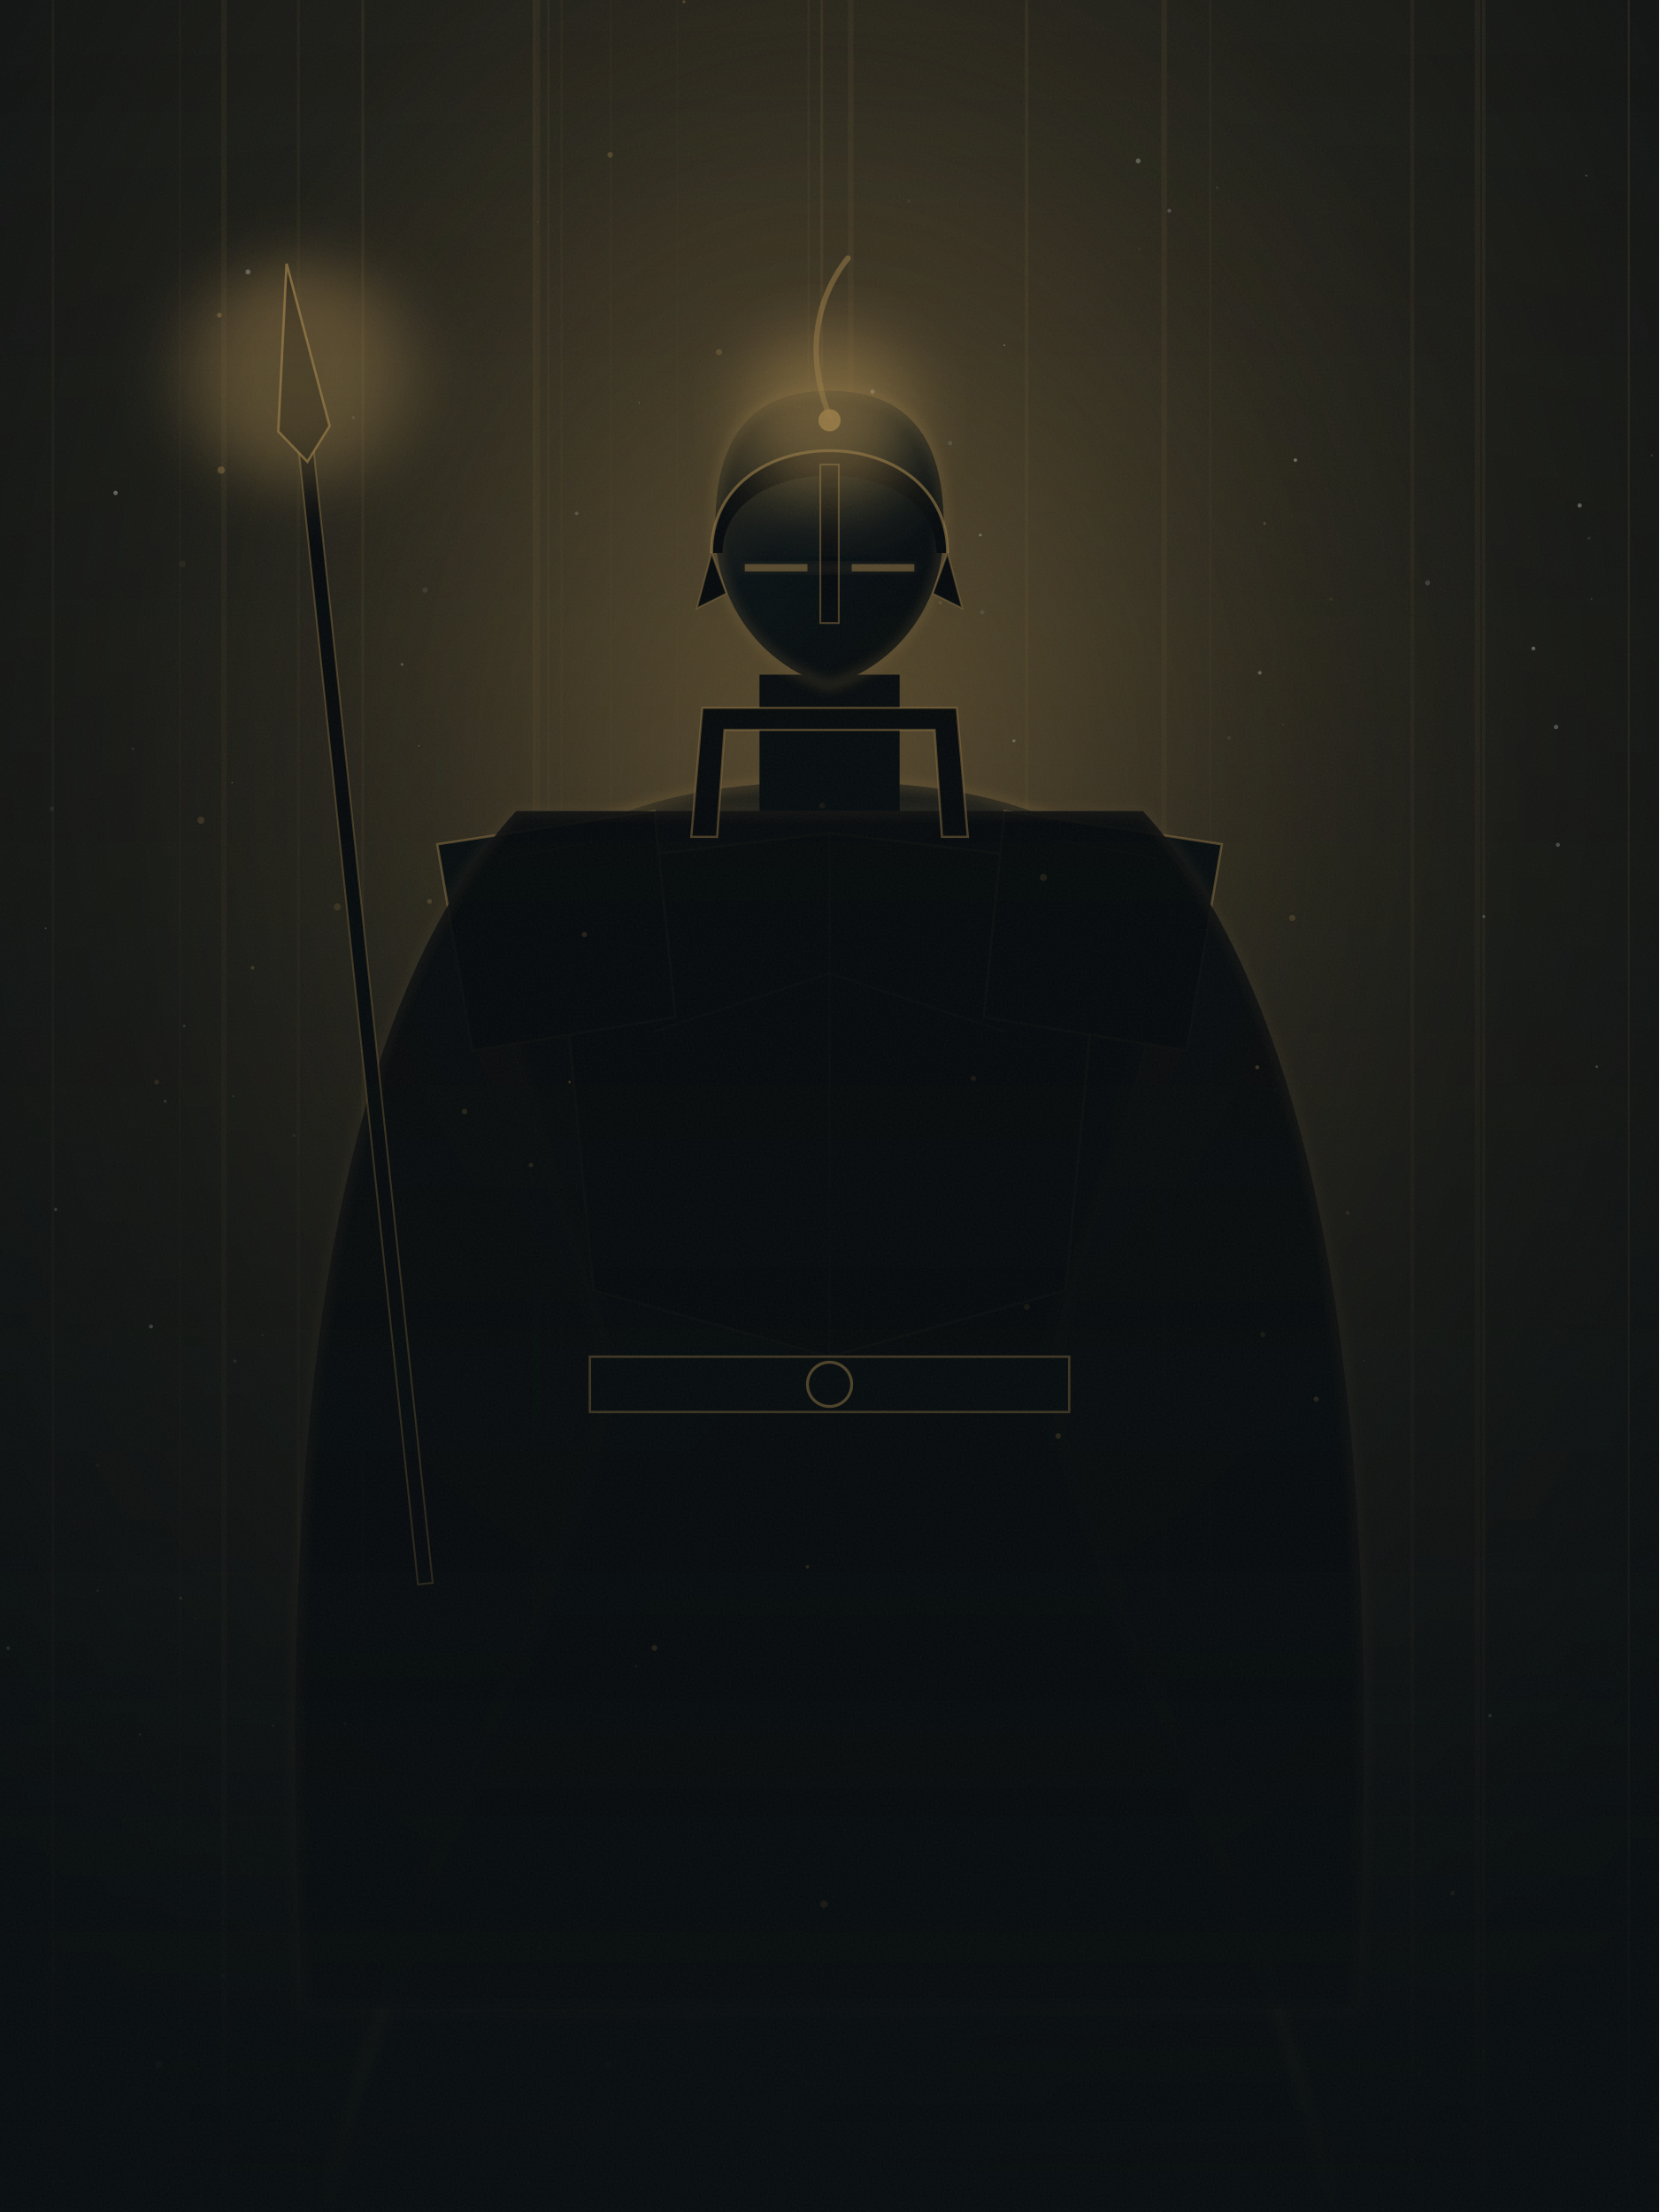
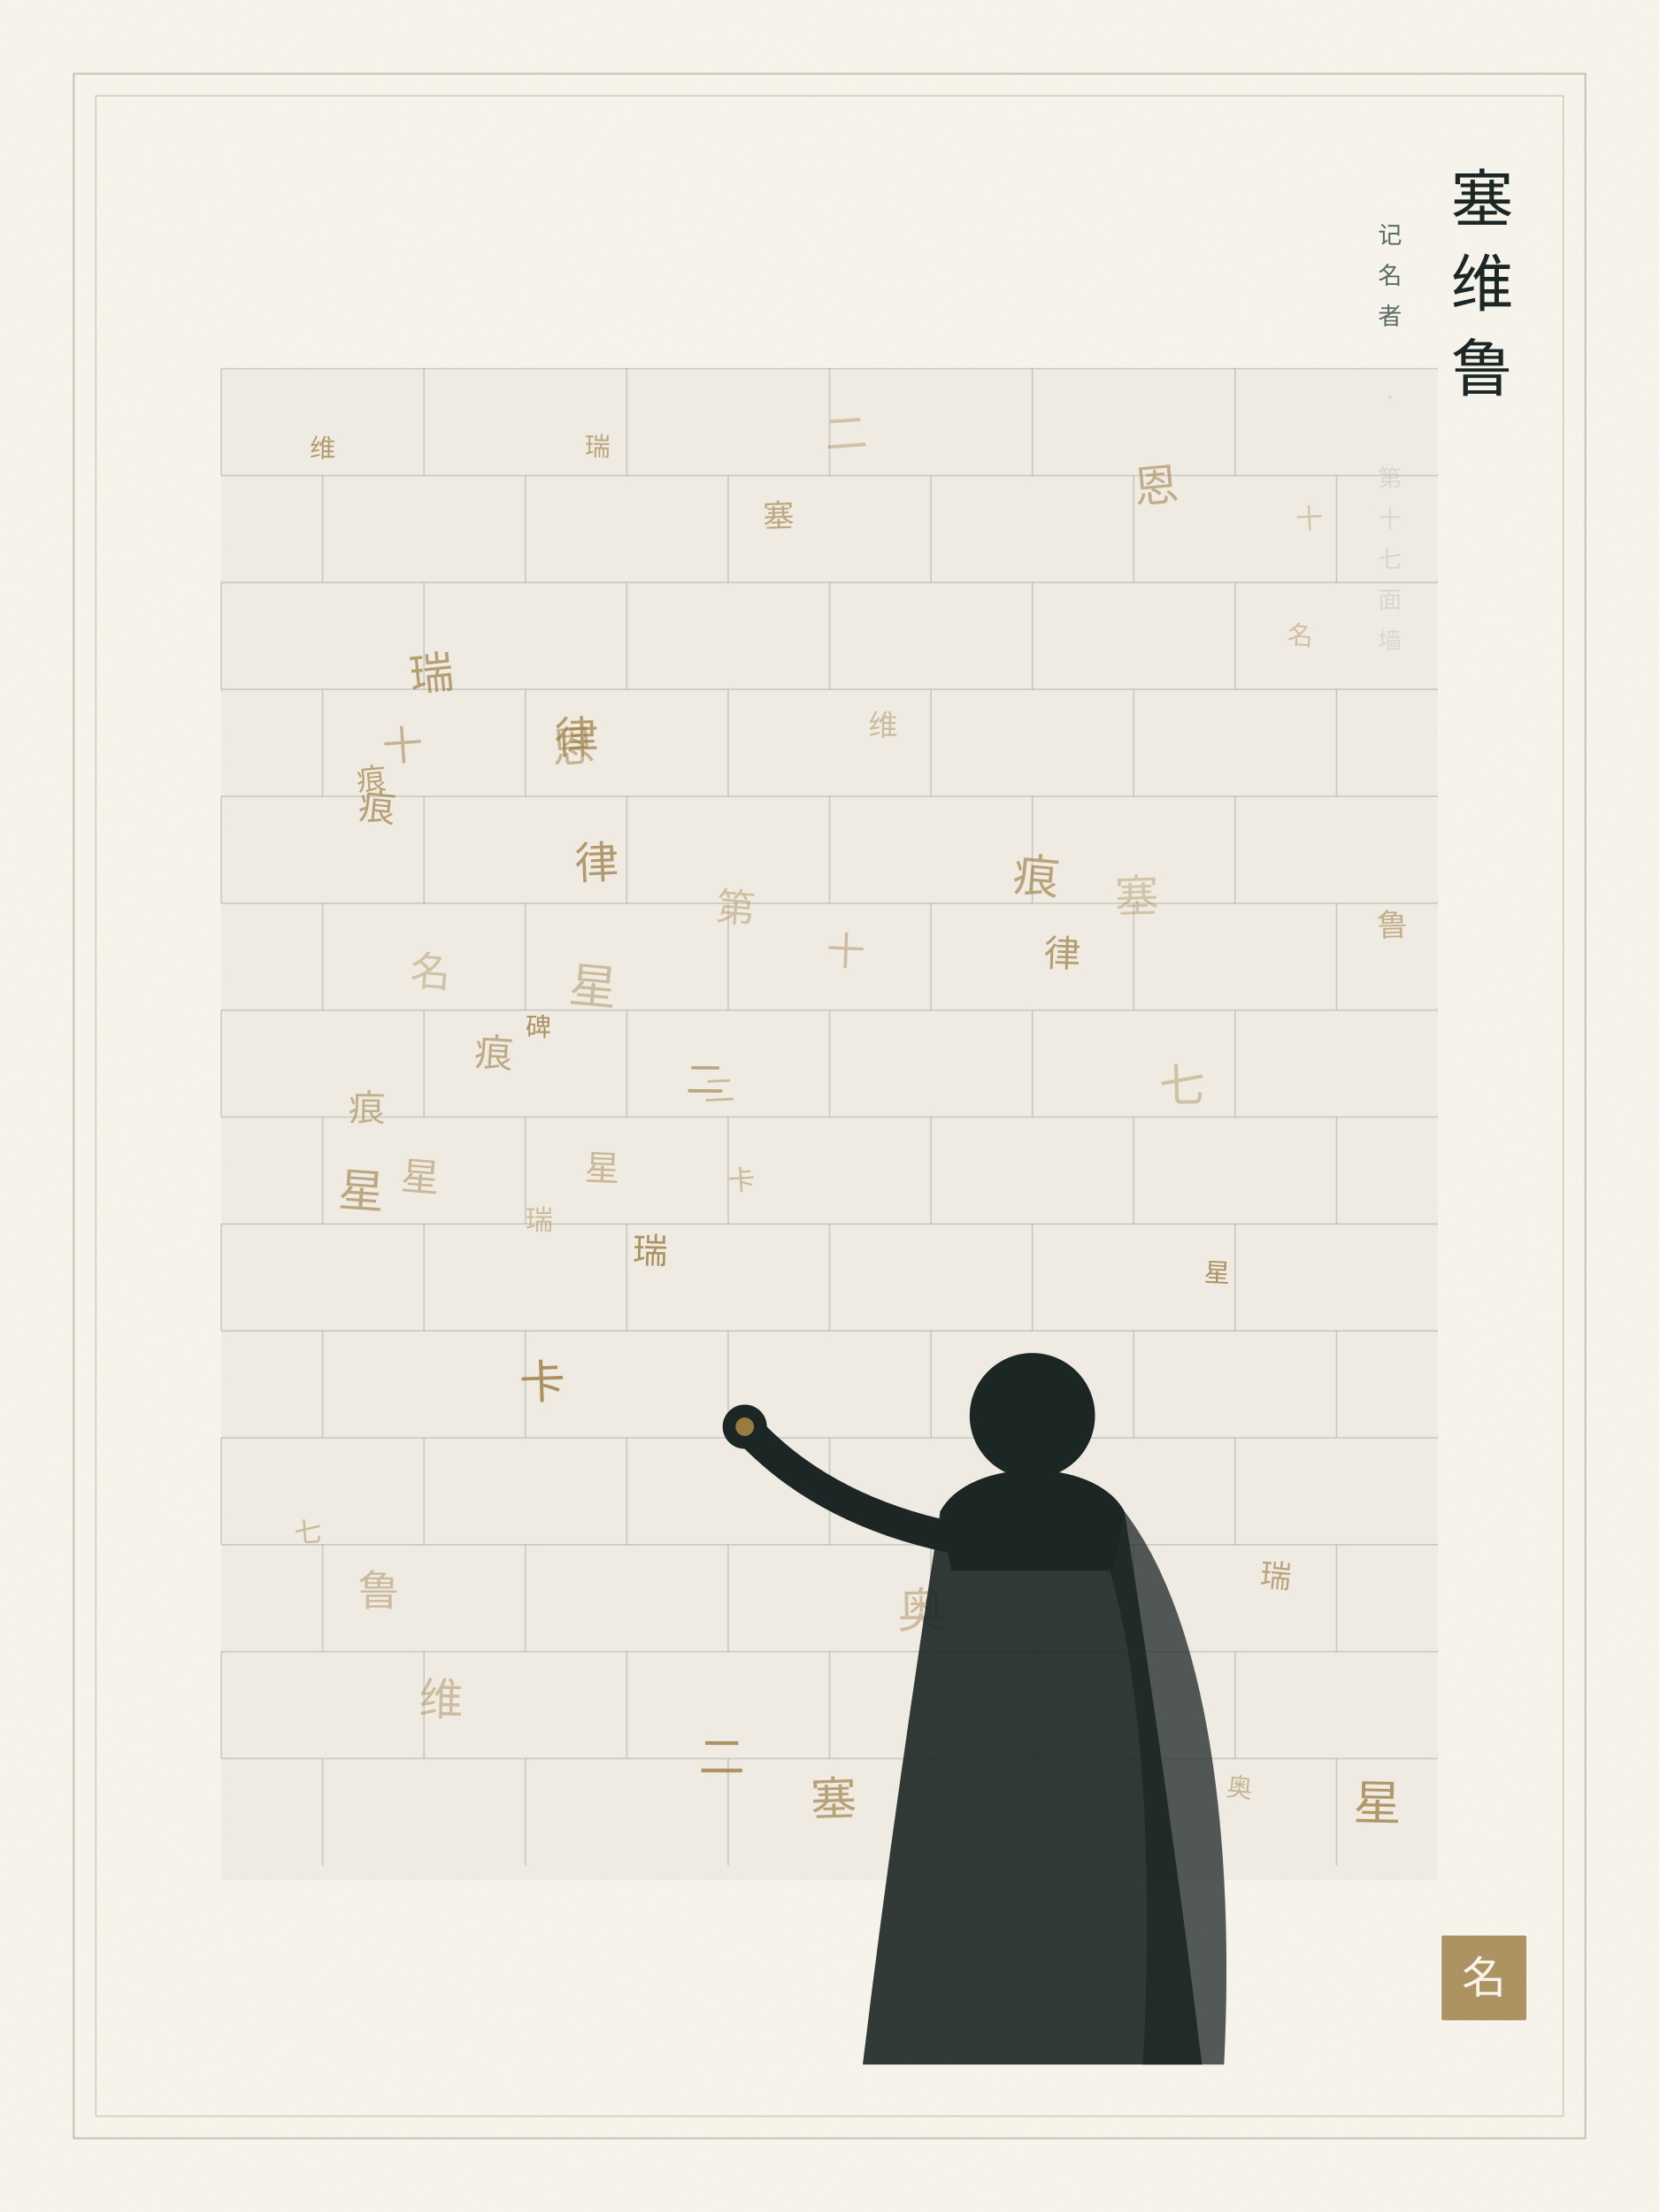
- <svg xmlns="http://www.w3.org/2000/svg" viewBox="0 0 900 1200" width="900" height="1200" preserveAspectRatio="xMidYMid slice">
+ <svg xmlns="http://www.w3.org/2000/svg" viewBox="0 0 900 1200" width="900" height="1200" role="img">
  <defs>
-     <filter id="vsoft" x="-30%" y="-30%" width="160%" height="160%">
+     <filter id="fblur1" x="-20%" y="-20%" width="140%" height="140%">
+       <feGaussianBlur stdDeviation="1.2" />
+     </filter>
+     <filter id="fblur2" x="-30%" y="-30%" width="160%" height="160%">
+       <feGaussianBlur stdDeviation="6" />
+     </filter>
+     <filter id="fblur3" x="-40%" y="-40%" width="180%" height="180%">
      <feGaussianBlur stdDeviation="18" />
    </filter>
-     <filter id="vsoft2" x="-30%" y="-30%" width="160%" height="160%">
-       <feGaussianBlur stdDeviation="42" />
-     </filter>
-     <filter id="vsoft6" x="-40%" y="-40%" width="180%" height="180%">
-       <feGaussianBlur stdDeviation="6" />
-     </filter>
-     <filter id="vsoft3" x="-40%" y="-40%" width="180%" height="180%">
-       <feGaussianBlur stdDeviation="3" />
-     </filter>
-     <filter id="vgrain" x="0" y="0" width="100%" height="100%">
-       <feTurbulence type="fractalNoise" baseFrequency="0.85" numOctaves="3" seed="7" result="n" />
-       <feColorMatrix in="n" type="saturate" values="0" />
-       <feComponentTransfer>
+     <filter id="fpaper">
+       <feTurbulence type="fractalNoise" baseFrequency="0.9" numOctaves="4" seed="7" result="n" />
+       <feColorMatrix in="n" type="saturate" values="0" result="g" />
+       <feComponentTransfer in="g" result="t">
        <feFuncA type="linear" slope="0.055" />
      </feComponentTransfer>
-     </filter>
-     <filter id="vcloud" x="-20%" y="-20%" width="140%" height="140%">
-       <feTurbulence type="fractalNoise" baseFrequency="0.006 0.014" numOctaves="5" seed="11" result="t" />
-       <feDisplacementMap in="SourceGraphic" in2="t" scale="46" xChannelSelector="R" yChannelSelector="G" />
-       <feGaussianBlur stdDeviation="7" />
-     </filter>
-     <filter id="vmist" x="-20%" y="-20%" width="140%" height="140%">
-       <feTurbulence type="fractalNoise" baseFrequency="0.004 0.02" numOctaves="4" seed="3" result="t" />
-       <feDisplacementMap in="SourceGraphic" in2="t" scale="70" xChannelSelector="R" yChannelSelector="G" />
-       <feGaussianBlur stdDeviation="14" />
-     </filter>
-   </defs>
-   <defs>
-     <radialGradient id="vbg" cx="0.5" cy="0.34" r="0.72">
-       <stop offset="0" stop-color="#53462B" />
-       <stop offset="0.42" stop-color="#25231A" />
-       <stop offset="1" stop-color="#070C0E" />
-     </radialGradient>
-     <radialGradient id="vhalo" cx="0.5" cy="0.36" r="0.42">
-       <stop offset="0" stop-color="#B08D4F" stop-opacity="0.34" />
-       <stop offset="0.55" stop-color="#B08D4F" stop-opacity="0.10" />
-       <stop offset="1" stop-color="#B08D4F" stop-opacity="0" />
-     </radialGradient>
-     <linearGradient id="vbody" x1="0.15" y1="0" x2="0.85" y2="1">
-       <stop offset="0" stop-color="#363020" />
-       <stop offset="0.42" stop-color="#0A1214" />
-       <stop offset="1" stop-color="#04080A" />
+       <feComposite in="t" in2="SourceGraphic" operator="over" />
+     </filter>
+     <linearGradient id="fwash" x1="0" y1="0" x2="0" y2="1">
+       <stop offset="0" stop-color="#E4DDCE" stop-opacity="0" />
+       <stop offset="0.55" stop-color="#E4DDCE" stop-opacity="0.55" />
+       <stop offset="1" stop-color="#E4DDCE" stop-opacity="0.9" />
    </linearGradient>
-     <linearGradient id="vfade" x1="0" y1="0" x2="0" y2="1">
-       <stop offset="0" stop-color="#070C0E" stop-opacity="0" />
-       <stop offset="0.72" stop-color="#070C0E" stop-opacity="0.55" />
-       <stop offset="1" stop-color="#070C0E" stop-opacity="1" />
+     <linearGradient id="fjadewash" x1="0" y1="0" x2="0" y2="1">
+       <stop offset="0" stop-color="#D6E8E1" stop-opacity="0" />
+       <stop offset="1" stop-color="#D6E8E1" stop-opacity="0.85" />
+     </linearGradient>
+     <linearGradient id="fbrasswash" x1="0" y1="0" x2="0" y2="1">
+       <stop offset="0" stop-color="#EDE2C9" stop-opacity="0" />
+       <stop offset="1" stop-color="#EDE2C9" stop-opacity="0.85" />
    </linearGradient>
  </defs>
-   <rect width="900" height="1200" fill="url(#vbg)" />
-   <rect width="900" height="1200" fill="url(#vhalo)" />
-   <rect x="445" y="0" width="1.5" height="1200" fill="#B08D4F" opacity="0.103" />
-   <rect x="289" y="0" width="1.1" height="1200" fill="#B08D4F" opacity="0.092" />
-   <rect x="438" y="0" width="1.2" height="1200" fill="#B08D4F" opacity="0.066" />
-   <rect x="297" y="0" width="0.9" height="1200" fill="#B08D4F" opacity="0.087" />
-   <rect x="804" y="0" width="1.7" height="1200" fill="#B08D4F" opacity="0.087" />
-   <rect x="304" y="0" width="1.3" height="1200" fill="#B08D4F" opacity="0.043" />
-   <rect x="656" y="0" width="1.1" height="1200" fill="#B08D4F" opacity="0.056" />
-   <rect x="883" y="0" width="1.1" height="1200" fill="#B08D4F" opacity="0.118" />
-   <rect x="556" y="0" width="1.8" height="1200" fill="#B08D4F" opacity="0.087" />
-   <rect x="161" y="0" width="1.7" height="1200" fill="#B08D4F" opacity="0.053" />
-   <rect x="367" y="0" width="0.8" height="1200" fill="#B08D4F" opacity="0.035" />
-   <rect x="331" y="0" width="0.6" height="1200" fill="#B08D4F" opacity="0.065" />
-   <rect x="765" y="0" width="2.2" height="1200" fill="#B08D4F" opacity="0.068" />
-   <rect x="97" y="0" width="1.2" height="1200" fill="#B08D4F" opacity="0.036" />
-   <rect x="196" y="0" width="1.6" height="1200" fill="#B08D4F" opacity="0.086" />
-   <rect x="28" y="0" width="1.4" height="1200" fill="#B08D4F" opacity="0.068" />
-   <circle cx="667.5" cy="903.2" r="1.12" fill="#E6EDE9" opacity="0.42" />
-   <circle cx="99.9" cy="556.6" r="0.78" fill="#E6EDE9" opacity="0.18" />
-   <circle cx="774.4" cy="316.2" r="1.37" fill="#E6EDE9" opacity="0.21" />
-   <circle cx="498.3" cy="743.3" r="1.16" fill="#E6EDE9" opacity="0.10" />
-   <circle cx="660.2" cy="101.8" r="0.68" fill="#E6EDE9" opacity="0.11" />
-   <circle cx="544.8" cy="187.3" r="0.51" fill="#E6EDE9" opacity="0.28" />
-   <circle cx="381.7" cy="514.4" r="0.88" fill="#E6EDE9" opacity="0.34" />
-   <circle cx="808.3" cy="930.7" r="0.95" fill="#E6EDE9" opacity="0.31" />
-   <circle cx="532.8" cy="332.1" r="1.16" fill="#E6EDE9" opacity="0.13" />
-   <circle cx="845.1" cy="458.3" r="1.13" fill="#E6EDE9" opacity="0.34" />
-   <circle cx="72.1" cy="406.3" r="0.72" fill="#E6EDE9" opacity="0.13" />
-   <circle cx="666.7" cy="400.3" r="1.03" fill="#E6EDE9" opacity="0.10" />
-   <circle cx="844.1" cy="394.4" r="1.22" fill="#E6EDE9" opacity="0.36" />
-   <circle cx="81.9" cy="719.6" r="1.08" fill="#E6EDE9" opacity="0.38" />
-   <circle cx="702.7" cy="249.6" r="0.95" fill="#E6EDE9" opacity="0.44" />
-   <circle cx="218.1" cy="360.4" r="0.80" fill="#E6EDE9" opacity="0.29" />
-   <circle cx="683.4" cy="365.0" r="1.00" fill="#E6EDE9" opacity="0.39" />
-   <circle cx="24.8" cy="503.6" r="0.41" fill="#E6EDE9" opacity="0.40" />
-   <circle cx="515.4" cy="240.4" r="1.19" fill="#E6EDE9" opacity="0.16" />
-   <circle cx="314.5" cy="839.9" r="1.04" fill="#E6EDE9" opacity="0.37" />
-   <circle cx="62.7" cy="267.4" r="1.17" fill="#E6EDE9" opacity="0.43" />
-   <circle cx="312.8" cy="278.5" r="0.94" fill="#E6EDE9" opacity="0.24" />
-   <circle cx="483.8" cy="721.4" r="1.26" fill="#E6EDE9" opacity="0.12" />
-   <circle cx="227.3" cy="404.5" r="0.38" fill="#E6EDE9" opacity="0.36" />
-   <circle cx="184.9" cy="772.1" r="0.67" fill="#E6EDE9" opacity="0.33" />
-   <circle cx="550.0" cy="401.9" r="0.84" fill="#E6EDE9" opacity="0.39" />
-   <circle cx="831.8" cy="351.8" r="1.06" fill="#E6EDE9" opacity="0.44" />
-   <circle cx="232.1" cy="724.5" r="0.32" fill="#E6EDE9" opacity="0.17" />
-   <circle cx="230.6" cy="320.1" r="1.39" fill="#E6EDE9" opacity="0.12" />
-   <circle cx="30.2" cy="656.1" r="0.85" fill="#E6EDE9" opacity="0.31" />
-   <circle cx="473.3" cy="212.5" r="1.18" fill="#E6EDE9" opacity="0.41" />
-   <circle cx="856.9" cy="274.2" r="1.17" fill="#E6EDE9" opacity="0.40" />
-   <circle cx="89.6" cy="597.4" r="0.84" fill="#E6EDE9" opacity="0.21" />
-   <circle cx="300.4" cy="698.4" r="0.50" fill="#E6EDE9" opacity="0.31" />
-   <circle cx="142.4" cy="724.3" r="0.77" fill="#E6EDE9" opacity="0.10" />
-   <circle cx="412.8" cy="305.5" r="0.78" fill="#E6EDE9" opacity="0.42" />
-   <circle cx="134.5" cy="147.5" r="1.37" fill="#E6EDE9" opacity="0.35" />
-   <circle cx="531.8" cy="290.3" r="0.71" fill="#E6EDE9" opacity="0.44" />
-   <circle cx="567.1" cy="855.7" r="0.62" fill="#E6EDE9" opacity="0.39" />
-   <circle cx="863.4" cy="324.9" r="0.38" fill="#E6EDE9" opacity="0.28" />
-   <circle cx="191.6" cy="226.5" r="0.86" fill="#E6EDE9" opacity="0.16" />
-   <circle cx="53.0" cy="794.9" r="1.00" fill="#E6EDE9" opacity="0.08" />
-   <circle cx="159.4" cy="616.0" r="0.88" fill="#E6EDE9" opacity="0.10" />
-   <circle cx="634.3" cy="114.3" r="1.08" fill="#E6EDE9" opacity="0.22" />
-   <circle cx="804.9" cy="497.2" r="0.79" fill="#E6EDE9" opacity="0.38" />
-   <circle cx="446.2" cy="659.1" r="0.83" fill="#E6EDE9" opacity="0.29" />
-   <circle cx="866.2" cy="578.7" r="0.65" fill="#E6EDE9" opacity="0.40" />
-   <circle cx="428.1" cy="302.4" r="0.96" fill="#E6EDE9" opacity="0.40" />
-   <circle cx="314.4" cy="864.6" r="0.99" fill="#E6EDE9" opacity="0.22" />
-   <circle cx="346.7" cy="218.5" r="0.34" fill="#E6EDE9" opacity="0.37" />
-   <circle cx="187.2" cy="899.4" r="1.28" fill="#E6EDE9" opacity="0.12" />
-   <circle cx="714.9" cy="799.1" r="1.11" fill="#E6EDE9" opacity="0.16" />
-   <circle cx="127.5" cy="738.3" r="0.87" fill="#E6EDE9" opacity="0.18" />
-   <circle cx="125.9" cy="424.6" r="0.39" fill="#E6EDE9" opacity="0.32" />
-   <circle cx="28.1" cy="438.7" r="1.20" fill="#E6EDE9" opacity="0.11" />
-   <circle cx="617.4" cy="87.3" r="1.29" fill="#E6EDE9" opacity="0.31" />
-   <circle cx="217.3" cy="730.3" r="0.85" fill="#E6EDE9" opacity="0.08" />
-   <circle cx="560.9" cy="847.9" r="1.04" fill="#E6EDE9" opacity="0.37" />
-   <circle cx="126.6" cy="594.7" r="0.37" fill="#E6EDE9" opacity="0.41" />
-   <circle cx="374.2" cy="942.8" r="0.40" fill="#E6EDE9" opacity="0.18" />
-   <circle cx="421.6" cy="397.0" r="0.90" fill="#E6EDE9" opacity="0.44" />
-   <circle cx="105.9" cy="878.1" r="0.32" fill="#E6EDE9" opacity="0.36" />
-   <circle cx="651.7" cy="618.2" r="0.50" fill="#E6EDE9" opacity="0.16" />
-   <circle cx="148.1" cy="936.2" r="0.80" fill="#E6EDE9" opacity="0.14" />
-   <circle cx="860.5" cy="95.3" r="0.51" fill="#E6EDE9" opacity="0.27" />
-   <circle cx="500.6" cy="782.5" r="1.27" fill="#E6EDE9" opacity="0.25" />
-   <circle cx="4.4" cy="894.1" r="1.00" fill="#E6EDE9" opacity="0.25" />
-   <circle cx="739.7" cy="738.2" r="0.38" fill="#E6EDE9" opacity="0.25" />
-   <circle cx="692.0" cy="591.2" r="1.16" fill="#E6EDE9" opacity="0.22" />
-   <circle cx="291.6" cy="120.4" r="0.31" fill="#E6EDE9" opacity="0.28" />
-   <g opacity="0.3">
-     <rect x="120" y="0" width="3" height="1200" fill="#B08D4F" opacity="0.25" />
-     <rect x="290" y="0" width="3" height="1200" fill="#B08D4F" opacity="0.25" />
-     <rect x="460" y="0" width="3" height="1200" fill="#B08D4F" opacity="0.25" />
-     <rect x="630" y="0" width="3" height="1200" fill="#B08D4F" opacity="0.25" />
-     <rect x="800" y="0" width="3" height="1200" fill="#B08D4F" opacity="0.25" />
+   <rect width="900" height="1200" fill="#F7F4EC" />
+   <rect width="900" height="1200" fill="#F7F4EC" filter="url(#fpaper)" opacity="0.9" />
+   <rect x="40" y="40" width="820" height="1120" fill="none" stroke="#C9C2B2" stroke-width="1" />
+   <rect x="52" y="52" width="796" height="1096" fill="none" stroke="#9A7B3F" stroke-width="0.6" opacity="0.4" />
+   <text x="804" y="120" text-anchor="middle" font-size="34" fill="#1C2624" font-family="serif">塞</text>
+   <text x="804" y="166" text-anchor="middle" font-size="34" fill="#1C2624" font-family="serif">维</text>
+   <text x="804" y="212" text-anchor="middle" font-size="34" fill="#1C2624" font-family="serif">鲁</text>
+   <text x="754" y="132" text-anchor="middle" font-size="13" fill="#5A6B66" font-family="serif">记</text>
+   <text x="754" y="154" text-anchor="middle" font-size="13" fill="#5A6B66" font-family="serif">名</text>
+   <text x="754" y="176" text-anchor="middle" font-size="13" fill="#5A6B66" font-family="serif">者</text>
+   <text x="754" y="198" text-anchor="middle" font-size="13" fill="#5A6B66" font-family="serif"> </text>
+   <text x="754" y="220" text-anchor="middle" font-size="13" fill="#5A6B66" font-family="serif">·</text>
+   <text x="754" y="242" text-anchor="middle" font-size="13" fill="#5A6B66" font-family="serif"> </text>
+   <text x="754" y="264" text-anchor="middle" font-size="13" fill="#5A6B66" font-family="serif">第</text>
+   <text x="754" y="286" text-anchor="middle" font-size="13" fill="#5A6B66" font-family="serif">十</text>
+   <text x="754" y="308" text-anchor="middle" font-size="13" fill="#5A6B66" font-family="serif">七</text>
+   <text x="754" y="330" text-anchor="middle" font-size="13" fill="#5A6B66" font-family="serif">面</text>
+   <text x="754" y="352" text-anchor="middle" font-size="13" fill="#5A6B66" font-family="serif">墙</text>
+   <g transform="translate(782,1050)" opacity="0.8">
+     <rect x="0" y="0" width="46" height="46" fill="#9A7B3F" rx="1" />
+     <text x="23.0" y="31.28" text-anchor="middle" font-size="23.92" fill="#F7F4EC" font-family="serif" letter-spacing="0">名</text>
  </g>
-   <ellipse cx="450.0" cy="1160" rx="330" ry="70" fill="#000" opacity="0.5" filter="url(#vsoft2)" />
-   <path d="M 450.0 424 C 341.2 424 280.0 458 274.0 510 C 266.0 574 324.0 680 332.0 750 C 322.0 840 188.0 1080 170.0 1240 L 730.0 1240 C 712.0 1080 578.0 840 568.0 750 C 576.0 680 634.0 574 626.0 510 C 620.0 458 558.8 424 450.0 424 Z" fill="url(#vbody)" />
-   <path d="M 450.0 424 C 341.2 424 280.0 458 274.0 510 C 266.0 574 324.0 680 332.0 750 C 322.0 840 188.0 1080 170.0 1240 L 730.0 1240 C 712.0 1080 578.0 840 568.0 750 C 576.0 680 634.0 574 626.0 510 C 620.0 458 558.8 424 450.0 424 Z" fill="none" stroke="#B08D4F" stroke-opacity="0.6" stroke-width="2.6" filter="url(#vsoft3)" />
-   <path d="M 300.0 470 L 450.0 452 L 600.0 470 L 578.0 700 L 450.0 736 L 322.0 700 Z" fill="#070D0F" />
-   <path d="M 300.0 470 L 450.0 452 L 600.0 470 L 578.0 700 L 450.0 736 L 322.0 700 Z" fill="none" stroke="#B08D4F" stroke-opacity="0.6" stroke-width="1.4" />
-   <line x1="450.0" y1="452" x2="450.0" y2="736" stroke="#B08D4F" stroke-opacity="0.35" stroke-width="1.2" />
-   <path d="M 354.0 560 L 450.0 528 L 546.0 560" fill="none" stroke="#B08D4F" stroke-opacity="0.4" stroke-width="1.2" />
-   <path d="M 355.0 440 L 237.2 458 L 256.2 570 L 366.4 551.8 Z" fill="#070D0F" />
-   <path d="M 355.0 440 L 237.2 458 L 256.2 570 L 366.4 551.8 Z" fill="none" stroke="#B08D4F" stroke-opacity="0.6" stroke-width="1.3" />
-   <path d="M 324.6 456 L 271.4 466" stroke="#B08D4F" stroke-opacity="0.35" stroke-width="1" />
-   <path d="M 545.0 440 L 662.8 458 L 643.8 570 L 533.6 551.8 Z" fill="#070D0F" />
-   <path d="M 545.0 440 L 662.8 458 L 643.8 570 L 533.6 551.8 Z" fill="none" stroke="#B08D4F" stroke-opacity="0.6" stroke-width="1.3" />
-   <path d="M 575.4 456 L 628.6 466" stroke="#B08D4F" stroke-opacity="0.35" stroke-width="1" />
-   <path d="M 280.0 440 C 170.0 560 150.0 820 164.0 1090 L 736.0 1090 C 750.0 820 730.0 560 620.0 440 Z" fill="#04080A" opacity="0.92" />
-   <path d="M 280.0 440 C 170.0 560 150.0 820 164.0 1090 L 736.0 1090 C 750.0 820 730.0 560 620.0 440 Z" fill="none" stroke="#B08D4F" stroke-opacity="0.3" stroke-width="1.8" filter="url(#vsoft3)" />
-   <rect x="320.0" y="736" width="260" height="30" fill="#05090B" />
-   <rect x="320.0" y="736" width="260" height="30" fill="none" stroke="#B08D4F" stroke-opacity="0.6" stroke-width="1.3" />
-   <circle cx="450.0" cy="751" r="12" fill="none" stroke="#B08D4F" stroke-opacity="0.8" stroke-width="1.6" />
-   <path d="M 412.0 366 L 412.0 440 L 488.0 440 L 488.0 366 Z" fill="#060B0D" />
-   <path d="M 375.0 454 L 381.0 384 L 519.0 384 L 525.0 454 L 511.0 454 L 507.0 396 L 393.0 396 L 389.0 454 Z" fill="#05090B" />
-   <path d="M 375.0 454 L 381.0 384 L 519.0 384 L 525.0 454 L 511.0 454 L 507.0 396 L 393.0 396 L 389.0 454 Z" fill="none" stroke="#B08D4F" stroke-opacity="0.55" stroke-width="1.2" />
-   <path d="M 450.0 212 C 507.04 212 512.0 258.4 512.0 287.2 C 512.0 325.6 488.44 360.8 450.0 372 C 411.56 360.8 388.0 325.6 388.0 287.2 C 388.0 258.4 392.96 212 450.0 212 Z" fill="url(#vbody)" />
-   <path d="M 450.0 212 C 507.04 212 512.0 258.4 512.0 287.2 C 512.0 325.6 488.44 360.8 450.0 372 C 411.56 360.8 388.0 325.6 388.0 287.2 C 388.0 258.4 392.96 212 450.0 212 Z" fill="none" stroke="#B08D4F" stroke-opacity="0.6" stroke-width="2" filter="url(#vsoft3)" />
-   <path d="M 386.0 300 C 386.0 226 514.0 226 514.0 300 L 508.0 300 C 508.0 244 392.0 244 392.0 300 Z" fill="#05090B" />
-   <path d="M 386.0 300 C 386.0 226 514.0 226 514.0 300" fill="none" stroke="#B08D4F" stroke-opacity="0.65" stroke-width="1.6" />
-   <rect x="445.0" y="252" width="10" height="86" fill="#05090B" stroke="#B08D4F" stroke-opacity="0.5" stroke-width="1" />
-   <path d="M 386.0 300 L 378.0 330 L 394.0 322 Z" fill="#05090B" stroke="#B08D4F" stroke-opacity="0.45" stroke-width="1" />
-   <path d="M 514.0 300 L 522.0 330 L 506.0 322 Z" fill="#05090B" stroke="#B08D4F" stroke-opacity="0.45" stroke-width="1" />
-   <path d="M 450.0 226 C 436.0 190 444.0 160 460.0 140" fill="none" stroke="#B08D4F" stroke-opacity="0.5" stroke-width="3" stroke-linecap="round" />
-   <circle cx="450.0" cy="228" r="6" fill="#B08D4F" opacity="0.9" />
-   <circle cx="450.0" cy="228.0" r="46.0" fill="#B08D4F" opacity="0.6" filter="url(#vsoft)" />
-   <rect x="404.0" y="306" width="34" height="4" fill="#B08D4F" opacity="0.55" />
-   <rect x="462.0" y="306" width="34" height="4" fill="#B08D4F" opacity="0.55" />
-   <rect x="404.0" y="306" width="92" height="4" fill="#B08D4F" opacity="0.2" filter="url(#vsoft3)" />
-   <g transform="translate(214.0,700) rotate(-6)">
-     <rect x="-4" y="-460" width="8" height="620" fill="#05090B" />
-     <rect x="-4" y="-460" width="8" height="620" fill="none" stroke="#B08D4F" stroke-opacity="0.45" stroke-width="1" />
-     <path d="M 0 -560 L 14 -470 L 0 -452 L -14 -470 Z" fill="#05090B" stroke="#B08D4F" stroke-opacity="0.7" stroke-width="1.3" />
-     <circle cx="0.0" cy="-500.0" r="60.0" fill="#B08D4F" opacity="0.45" filter="url(#vsoft)" />
+   <rect x="120" y="200" width="660" height="820" fill="#EFEAE0" opacity="0.85" />
+   <line x1="120" y1="200" x2="780" y2="200" stroke="#8A9994" stroke-width="0.8" opacity="0.4" />
+   <line x1="120" y1="200" x2="120" y2="258" stroke="#8A9994" stroke-width="0.8" opacity="0.4" />
+   <line x1="230" y1="200" x2="230" y2="258" stroke="#8A9994" stroke-width="0.8" opacity="0.4" />
+   <line x1="340" y1="200" x2="340" y2="258" stroke="#8A9994" stroke-width="0.8" opacity="0.4" />
+   <line x1="450" y1="200" x2="450" y2="258" stroke="#8A9994" stroke-width="0.8" opacity="0.4" />
+   <line x1="560" y1="200" x2="560" y2="258" stroke="#8A9994" stroke-width="0.8" opacity="0.4" />
+   <line x1="670" y1="200" x2="670" y2="258" stroke="#8A9994" stroke-width="0.8" opacity="0.4" />
+   <line x1="120" y1="258" x2="780" y2="258" stroke="#8A9994" stroke-width="0.8" opacity="0.4" />
+   <line x1="175" y1="258" x2="175" y2="316" stroke="#8A9994" stroke-width="0.8" opacity="0.4" />
+   <line x1="285" y1="258" x2="285" y2="316" stroke="#8A9994" stroke-width="0.8" opacity="0.4" />
+   <line x1="395" y1="258" x2="395" y2="316" stroke="#8A9994" stroke-width="0.8" opacity="0.4" />
+   <line x1="505" y1="258" x2="505" y2="316" stroke="#8A9994" stroke-width="0.8" opacity="0.4" />
+   <line x1="615" y1="258" x2="615" y2="316" stroke="#8A9994" stroke-width="0.8" opacity="0.4" />
+   <line x1="725" y1="258" x2="725" y2="316" stroke="#8A9994" stroke-width="0.8" opacity="0.4" />
+   <line x1="120" y1="316" x2="780" y2="316" stroke="#8A9994" stroke-width="0.8" opacity="0.4" />
+   <line x1="120" y1="316" x2="120" y2="374" stroke="#8A9994" stroke-width="0.8" opacity="0.4" />
+   <line x1="230" y1="316" x2="230" y2="374" stroke="#8A9994" stroke-width="0.8" opacity="0.4" />
+   <line x1="340" y1="316" x2="340" y2="374" stroke="#8A9994" stroke-width="0.8" opacity="0.4" />
+   <line x1="450" y1="316" x2="450" y2="374" stroke="#8A9994" stroke-width="0.8" opacity="0.4" />
+   <line x1="560" y1="316" x2="560" y2="374" stroke="#8A9994" stroke-width="0.8" opacity="0.4" />
+   <line x1="670" y1="316" x2="670" y2="374" stroke="#8A9994" stroke-width="0.8" opacity="0.4" />
+   <line x1="120" y1="374" x2="780" y2="374" stroke="#8A9994" stroke-width="0.8" opacity="0.4" />
+   <line x1="175" y1="374" x2="175" y2="432" stroke="#8A9994" stroke-width="0.8" opacity="0.4" />
+   <line x1="285" y1="374" x2="285" y2="432" stroke="#8A9994" stroke-width="0.8" opacity="0.4" />
+   <line x1="395" y1="374" x2="395" y2="432" stroke="#8A9994" stroke-width="0.8" opacity="0.4" />
+   <line x1="505" y1="374" x2="505" y2="432" stroke="#8A9994" stroke-width="0.8" opacity="0.4" />
+   <line x1="615" y1="374" x2="615" y2="432" stroke="#8A9994" stroke-width="0.8" opacity="0.4" />
+   <line x1="725" y1="374" x2="725" y2="432" stroke="#8A9994" stroke-width="0.8" opacity="0.4" />
+   <line x1="120" y1="432" x2="780" y2="432" stroke="#8A9994" stroke-width="0.8" opacity="0.4" />
+   <line x1="120" y1="432" x2="120" y2="490" stroke="#8A9994" stroke-width="0.8" opacity="0.4" />
+   <line x1="230" y1="432" x2="230" y2="490" stroke="#8A9994" stroke-width="0.8" opacity="0.4" />
+   <line x1="340" y1="432" x2="340" y2="490" stroke="#8A9994" stroke-width="0.8" opacity="0.4" />
+   <line x1="450" y1="432" x2="450" y2="490" stroke="#8A9994" stroke-width="0.8" opacity="0.4" />
+   <line x1="560" y1="432" x2="560" y2="490" stroke="#8A9994" stroke-width="0.8" opacity="0.4" />
+   <line x1="670" y1="432" x2="670" y2="490" stroke="#8A9994" stroke-width="0.8" opacity="0.4" />
+   <line x1="120" y1="490" x2="780" y2="490" stroke="#8A9994" stroke-width="0.8" opacity="0.4" />
+   <line x1="175" y1="490" x2="175" y2="548" stroke="#8A9994" stroke-width="0.8" opacity="0.4" />
+   <line x1="285" y1="490" x2="285" y2="548" stroke="#8A9994" stroke-width="0.8" opacity="0.4" />
+   <line x1="395" y1="490" x2="395" y2="548" stroke="#8A9994" stroke-width="0.8" opacity="0.4" />
+   <line x1="505" y1="490" x2="505" y2="548" stroke="#8A9994" stroke-width="0.8" opacity="0.4" />
+   <line x1="615" y1="490" x2="615" y2="548" stroke="#8A9994" stroke-width="0.8" opacity="0.4" />
+   <line x1="725" y1="490" x2="725" y2="548" stroke="#8A9994" stroke-width="0.8" opacity="0.4" />
+   <line x1="120" y1="548" x2="780" y2="548" stroke="#8A9994" stroke-width="0.8" opacity="0.4" />
+   <line x1="120" y1="548" x2="120" y2="606" stroke="#8A9994" stroke-width="0.8" opacity="0.4" />
+   <line x1="230" y1="548" x2="230" y2="606" stroke="#8A9994" stroke-width="0.8" opacity="0.4" />
+   <line x1="340" y1="548" x2="340" y2="606" stroke="#8A9994" stroke-width="0.8" opacity="0.4" />
+   <line x1="450" y1="548" x2="450" y2="606" stroke="#8A9994" stroke-width="0.8" opacity="0.4" />
+   <line x1="560" y1="548" x2="560" y2="606" stroke="#8A9994" stroke-width="0.8" opacity="0.4" />
+   <line x1="670" y1="548" x2="670" y2="606" stroke="#8A9994" stroke-width="0.8" opacity="0.4" />
+   <line x1="120" y1="606" x2="780" y2="606" stroke="#8A9994" stroke-width="0.8" opacity="0.4" />
+   <line x1="175" y1="606" x2="175" y2="664" stroke="#8A9994" stroke-width="0.8" opacity="0.4" />
+   <line x1="285" y1="606" x2="285" y2="664" stroke="#8A9994" stroke-width="0.8" opacity="0.4" />
+   <line x1="395" y1="606" x2="395" y2="664" stroke="#8A9994" stroke-width="0.8" opacity="0.4" />
+   <line x1="505" y1="606" x2="505" y2="664" stroke="#8A9994" stroke-width="0.8" opacity="0.4" />
+   <line x1="615" y1="606" x2="615" y2="664" stroke="#8A9994" stroke-width="0.8" opacity="0.4" />
+   <line x1="725" y1="606" x2="725" y2="664" stroke="#8A9994" stroke-width="0.8" opacity="0.4" />
+   <line x1="120" y1="664" x2="780" y2="664" stroke="#8A9994" stroke-width="0.8" opacity="0.4" />
+   <line x1="120" y1="664" x2="120" y2="722" stroke="#8A9994" stroke-width="0.8" opacity="0.4" />
+   <line x1="230" y1="664" x2="230" y2="722" stroke="#8A9994" stroke-width="0.8" opacity="0.4" />
+   <line x1="340" y1="664" x2="340" y2="722" stroke="#8A9994" stroke-width="0.8" opacity="0.4" />
+   <line x1="450" y1="664" x2="450" y2="722" stroke="#8A9994" stroke-width="0.8" opacity="0.4" />
+   <line x1="560" y1="664" x2="560" y2="722" stroke="#8A9994" stroke-width="0.8" opacity="0.4" />
+   <line x1="670" y1="664" x2="670" y2="722" stroke="#8A9994" stroke-width="0.8" opacity="0.4" />
+   <line x1="120" y1="722" x2="780" y2="722" stroke="#8A9994" stroke-width="0.8" opacity="0.4" />
+   <line x1="175" y1="722" x2="175" y2="780" stroke="#8A9994" stroke-width="0.8" opacity="0.4" />
+   <line x1="285" y1="722" x2="285" y2="780" stroke="#8A9994" stroke-width="0.8" opacity="0.4" />
+   <line x1="395" y1="722" x2="395" y2="780" stroke="#8A9994" stroke-width="0.8" opacity="0.4" />
+   <line x1="505" y1="722" x2="505" y2="780" stroke="#8A9994" stroke-width="0.8" opacity="0.4" />
+   <line x1="615" y1="722" x2="615" y2="780" stroke="#8A9994" stroke-width="0.8" opacity="0.4" />
+   <line x1="725" y1="722" x2="725" y2="780" stroke="#8A9994" stroke-width="0.8" opacity="0.4" />
+   <line x1="120" y1="780" x2="780" y2="780" stroke="#8A9994" stroke-width="0.8" opacity="0.4" />
+   <line x1="120" y1="780" x2="120" y2="838" stroke="#8A9994" stroke-width="0.8" opacity="0.4" />
+   <line x1="230" y1="780" x2="230" y2="838" stroke="#8A9994" stroke-width="0.8" opacity="0.4" />
+   <line x1="340" y1="780" x2="340" y2="838" stroke="#8A9994" stroke-width="0.8" opacity="0.4" />
+   <line x1="450" y1="780" x2="450" y2="838" stroke="#8A9994" stroke-width="0.8" opacity="0.4" />
+   <line x1="560" y1="780" x2="560" y2="838" stroke="#8A9994" stroke-width="0.8" opacity="0.4" />
+   <line x1="670" y1="780" x2="670" y2="838" stroke="#8A9994" stroke-width="0.8" opacity="0.4" />
+   <line x1="120" y1="838" x2="780" y2="838" stroke="#8A9994" stroke-width="0.8" opacity="0.4" />
+   <line x1="175" y1="838" x2="175" y2="896" stroke="#8A9994" stroke-width="0.8" opacity="0.4" />
+   <line x1="285" y1="838" x2="285" y2="896" stroke="#8A9994" stroke-width="0.8" opacity="0.4" />
+   <line x1="395" y1="838" x2="395" y2="896" stroke="#8A9994" stroke-width="0.8" opacity="0.4" />
+   <line x1="505" y1="838" x2="505" y2="896" stroke="#8A9994" stroke-width="0.8" opacity="0.4" />
+   <line x1="615" y1="838" x2="615" y2="896" stroke="#8A9994" stroke-width="0.8" opacity="0.4" />
+   <line x1="725" y1="838" x2="725" y2="896" stroke="#8A9994" stroke-width="0.8" opacity="0.4" />
+   <line x1="120" y1="896" x2="780" y2="896" stroke="#8A9994" stroke-width="0.8" opacity="0.4" />
+   <line x1="120" y1="896" x2="120" y2="954" stroke="#8A9994" stroke-width="0.8" opacity="0.4" />
+   <line x1="230" y1="896" x2="230" y2="954" stroke="#8A9994" stroke-width="0.8" opacity="0.4" />
+   <line x1="340" y1="896" x2="340" y2="954" stroke="#8A9994" stroke-width="0.8" opacity="0.4" />
+   <line x1="450" y1="896" x2="450" y2="954" stroke="#8A9994" stroke-width="0.8" opacity="0.4" />
+   <line x1="560" y1="896" x2="560" y2="954" stroke="#8A9994" stroke-width="0.8" opacity="0.4" />
+   <line x1="670" y1="896" x2="670" y2="954" stroke="#8A9994" stroke-width="0.8" opacity="0.4" />
+   <line x1="120" y1="954" x2="780" y2="954" stroke="#8A9994" stroke-width="0.8" opacity="0.4" />
+   <line x1="175" y1="954" x2="175" y2="1012" stroke="#8A9994" stroke-width="0.8" opacity="0.4" />
+   <line x1="285" y1="954" x2="285" y2="1012" stroke="#8A9994" stroke-width="0.8" opacity="0.4" />
+   <line x1="395" y1="954" x2="395" y2="1012" stroke="#8A9994" stroke-width="0.8" opacity="0.4" />
+   <line x1="505" y1="954" x2="505" y2="1012" stroke="#8A9994" stroke-width="0.8" opacity="0.4" />
+   <line x1="615" y1="954" x2="615" y2="1012" stroke="#8A9994" stroke-width="0.8" opacity="0.4" />
+   <line x1="725" y1="954" x2="725" y2="1012" stroke="#8A9994" stroke-width="0.8" opacity="0.4" />
+   <text x="395" y="646" font-size="15" fill="#9A7B3F" opacity="0.43" font-family="serif" transform="rotate(-3.3 395 646)">卡</text>
+   <text x="285" y="667" font-size="15" fill="#9A7B3F" opacity="0.42" font-family="serif" transform="rotate(0.2 285 667)">瑞</text>
+   <text x="566" y="524" font-size="20" fill="#9A7B3F" opacity="0.69" font-family="serif" transform="rotate(2.0 566 524)">律</text>
+   <text x="194" y="871" font-size="23" fill="#9A7B3F" opacity="0.42" font-family="serif" transform="rotate(0.1 194 871)">鲁</text>
+   <text x="312" y="477" font-size="24" fill="#9A7B3F" opacity="0.72" font-family="serif" transform="rotate(-2.5 312 477)">律</text>
+   <text x="382" y="598" font-size="17" fill="#9A7B3F" opacity="0.43" font-family="serif" transform="rotate(-2.9 382 598)">二</text>
+   <text x="616" y="273" font-size="24" fill="#9A7B3F" opacity="0.55" font-family="serif" transform="rotate(-5.5 616 273)">恩</text>
+   <text x="372" y="593" font-size="21" fill="#9A7B3F" opacity="0.62" font-family="serif" transform="rotate(0.5 372 593)">二</text>
+   <text x="440" y="985" font-size="25" fill="#9A7B3F" opacity="0.66" font-family="serif" transform="rotate(-1.8 440 985)">塞</text>
+   <text x="317" y="247" font-size="14" fill="#9A7B3F" opacity="0.61" font-family="serif" transform="rotate(1.2 317 247)">瑞</text>
+   <text x="747" y="508" font-size="17" fill="#9A7B3F" opacity="0.53" font-family="serif" transform="rotate(-1.7 747 508)">鲁</text>
+   <text x="653" y="695" font-size="14" fill="#9A7B3F" opacity="0.80" font-family="serif" transform="rotate(3.1 653 695)">星</text>
+   <text x="223" y="375" font-size="24" fill="#9A7B3F" opacity="0.68" font-family="serif" transform="rotate(-5.9 223 375)">瑞</text>
+   <text x="703" y="287" font-size="15" fill="#9A7B3F" opacity="0.35" font-family="serif" transform="rotate(-2.7 703 287)">十</text>
+   <text x="665" y="974" font-size="14" fill="#9A7B3F" opacity="0.48" font-family="serif" transform="rotate(5.5 665 974)">奥</text>
+   <text x="734" y="987" font-size="26" fill="#9A7B3F" opacity="0.74" font-family="serif" transform="rotate(1.2 734 987)">星</text>
+   <text x="189" y="608" font-size="20" fill="#9A7B3F" opacity="0.53" font-family="serif" transform="rotate(0.6 189 608)">痕</text>
+   <text x="194" y="429" font-size="16" fill="#9A7B3F" opacity="0.65" font-family="serif" transform="rotate(-5.1 194 429)">痕</text>
+   <text x="388" y="499" font-size="21" fill="#9A7B3F" opacity="0.39" font-family="serif" transform="rotate(4.8 388 499)">第</text>
+   <text x="317" y="640" font-size="19" fill="#9A7B3F" opacity="0.46" font-family="serif" transform="rotate(2.4 317 640)">星</text>
+   <text x="194" y="444" font-size="20" fill="#9A7B3F" opacity="0.66" font-family="serif" transform="rotate(5.9 194 444)">痕</text>
+   <text x="300" y="414" font-size="23" fill="#9A7B3F" opacity="0.51" font-family="serif" transform="rotate(-4.6 300 414)">恩</text>
+   <text x="698" y="349" font-size="14" fill="#9A7B3F" opacity="0.39" font-family="serif" transform="rotate(4.9 698 349)">名</text>
+   <text x="379" y="962" font-size="25" fill="#9A7B3F" opacity="0.78" font-family="serif" transform="rotate(0.1 379 962)">二</text>
+   <text x="282" y="759" font-size="25" fill="#9A7B3F" opacity="0.80" font-family="serif" transform="rotate(-2.0 282 759)">卡</text>
+   <text x="471" y="399" font-size="16" fill="#9A7B3F" opacity="0.42" font-family="serif" transform="rotate(0.5 471 399)">维</text>
+   <text x="222" y="534" font-size="22" fill="#9A7B3F" opacity="0.37" font-family="serif" transform="rotate(4.6 222 534)">名</text>
+   <text x="227" y="930" font-size="24" fill="#9A7B3F" opacity="0.42" font-family="serif" transform="rotate(1.4 227 930)">维</text>
+   <text x="343" y="685" font-size="19" fill="#9A7B3F" opacity="0.79" font-family="serif" transform="rotate(1.5 343 685)">瑞</text>
+   <text x="160" y="837" font-size="15" fill="#9A7B3F" opacity="0.44" font-family="serif" transform="rotate(-4.0 160 837)">七</text>
+   <text x="487" y="883" font-size="26" fill="#9A7B3F" opacity="0.42" font-family="serif" transform="rotate(-0.9 487 883)">奥</text>
+   <text x="683" y="860" font-size="17" fill="#9A7B3F" opacity="0.61" font-family="serif" transform="rotate(5.6 683 860)">瑞</text>
+   <text x="308" y="543" font-size="26" fill="#9A7B3F" opacity="0.42" font-family="serif" transform="rotate(5.4 308 543)">星</text>
+   <text x="257" y="578" font-size="21" fill="#9A7B3F" opacity="0.56" font-family="serif" transform="rotate(3.5 257 578)">痕</text>
+   <text x="448" y="523" font-size="21" fill="#9A7B3F" opacity="0.40" font-family="serif" transform="rotate(2.3 448 523)">十</text>
+   <text x="301" y="409" font-size="24" fill="#9A7B3F" opacity="0.70" font-family="serif" transform="rotate(-1.9 301 409)">律</text>
+   <text x="285" y="562" font-size="14" fill="#9A7B3F" opacity="0.80" font-family="serif" transform="rotate(0.5 285 562)">碑</text>
+   <text x="208" y="413" font-size="22" fill="#9A7B3F" opacity="0.49" font-family="serif" transform="rotate(-3.9 208 413)">十</text>
+   <text x="549" y="483" font-size="25" fill="#9A7B3F" opacity="0.64" font-family="serif" transform="rotate(5.1 549 483)">痕</text>
+   <text x="448" y="244" font-size="23" fill="#9A7B3F" opacity="0.37" font-family="serif" transform="rotate(-4.0 448 244)">二</text>
+   <text x="605" y="495" font-size="24" fill="#9A7B3F" opacity="0.35" font-family="serif" transform="rotate(-1.8 605 495)">塞</text>
+   <text x="629" y="598" font-size="25" fill="#9A7B3F" opacity="0.38" font-family="serif" transform="rotate(-1.4 629 598)">七</text>
+   <text x="414" y="286" font-size="17" fill="#9A7B3F" opacity="0.59" font-family="serif" transform="rotate(-1.7 414 286)">塞</text>
+   <text x="183" y="654" font-size="25" fill="#9A7B3F" opacity="0.60" font-family="serif" transform="rotate(4.0 183 654)">星</text>
+   <text x="217" y="645" font-size="21" fill="#9A7B3F" opacity="0.45" font-family="serif" transform="rotate(4.6 217 645)">星</text>
+   <text x="168" y="248" font-size="14" fill="#9A7B3F" opacity="0.72" font-family="serif" transform="rotate(0.7 168 248)">维</text>
+   <g transform="translate(560,1120) scale(1.0)">
+     <path d="M -50 -300 C -64 -210, -80 -100, -92 0 L 92 0 C 80 -100, 64 -210, 50 -300 Z" fill="#1C2624" opacity="0.9" />
+     <path d="M -50 -300 C -34 -330, 34 -330, 50 -300 L 44 -268 L -44 -268 Z" fill="#1C2624" />
+     <circle cx="0" cy="-352" r="34" fill="#1C2624" />
+     <rect x="-12" y="-322" width="24" height="26" fill="#1C2624" />
+     <path d="M -44 -286 Q -110 -300 -150 -340" fill="none" stroke="#1C2624" stroke-width="17" stroke-linecap="round" />
+     <circle cx="-156" cy="-346" r="12" fill="#1C2624" />
+     <path d="M 50 -300 C 96 -240, 110 -120, 104 0 L 60 0 C 66 -110, 60 -230, 34 -290 Z" fill="#1C2624" opacity="0.75" />
  </g>
-   <circle cx="252" cy="603" r="1.5" fill="#B08D4F" opacity="0.28" />
-   <circle cx="528" cy="585" r="1.4" fill="#B08D4F" opacity="0.18" />
-   <circle cx="99" cy="306" r="1.8" fill="#B08D4F" opacity="0.11" />
-   <circle cx="317" cy="507" r="1.4" fill="#B08D4F" opacity="0.27" />
-   <circle cx="770" cy="1125" r="1.5" fill="#B08D4F" opacity="0.18" />
-   <circle cx="788" cy="1027" r="1.3" fill="#B08D4F" opacity="0.42" />
-   <circle cx="796" cy="1141" r="0.9" fill="#B08D4F" opacity="0.19" />
-   <circle cx="722" cy="325" r="1.0" fill="#B08D4F" opacity="0.12" />
-   <circle cx="686" cy="284" r="0.8" fill="#B08D4F" opacity="0.35" />
-   <circle cx="76" cy="941" r="0.6" fill="#B08D4F" opacity="0.49" />
-   <circle cx="119" cy="171" r="1.3" fill="#B08D4F" opacity="0.41" />
-   <circle cx="438" cy="850" r="0.9" fill="#B08D4F" opacity="0.44" />
-   <circle cx="183" cy="492" r="1.9" fill="#B08D4F" opacity="0.26" />
-   <circle cx="53" cy="863" r="0.7" fill="#B08D4F" opacity="0.26" />
-   <circle cx="309" cy="587" r="0.7" fill="#B08D4F" opacity="0.47" />
-   <circle cx="731" cy="658" r="1.0" fill="#B08D4F" opacity="0.25" />
-   <circle cx="233" cy="489" r="1.3" fill="#B08D4F" opacity="0.40" />
-   <circle cx="86" cy="1120" r="2.0" fill="#B08D4F" opacity="0.31" />
-   <circle cx="493" cy="109" r="0.9" fill="#B08D4F" opacity="0.12" />
-   <circle cx="98" cy="867" r="0.8" fill="#B08D4F" opacity="0.38" />
-   <circle cx="701" cy="498" r="1.7" fill="#B08D4F" opacity="0.34" />
-   <circle cx="557" cy="709" r="1.6" fill="#B08D4F" opacity="0.16" />
-   <circle cx="896" cy="247" r="0.7" fill="#B08D4F" opacity="0.20" />
-   <circle cx="736" cy="1173" r="2.2" fill="#B08D4F" opacity="0.15" />
-   <circle cx="345" cy="904" r="0.7" fill="#B08D4F" opacity="0.26" />
-   <circle cx="510" cy="327" r="1.0" fill="#B08D4F" opacity="0.29" />
-   <circle cx="121" cy="1072" r="1.3" fill="#B08D4F" opacity="0.17" />
-   <circle cx="446" cy="437" r="1.6" fill="#B08D4F" opacity="0.13" />
-   <circle cx="331" cy="84" r="1.5" fill="#B08D4F" opacity="0.30" />
-   <circle cx="714" cy="759" r="1.4" fill="#B08D4F" opacity="0.35" />
-   <circle cx="288" cy="632" r="1.2" fill="#B08D4F" opacity="0.28" />
-   <circle cx="371" cy="1" r="0.8" fill="#B08D4F" opacity="0.33" />
-   <circle cx="109" cy="445" r="1.9" fill="#B08D4F" opacity="0.29" />
-   <circle cx="696" cy="393" r="0.5" fill="#B08D4F" opacity="0.28" />
-   <circle cx="682" cy="579" r="1.1" fill="#B08D4F" opacity="0.44" />
-   <circle cx="330" cy="1120" r="1.7" fill="#B08D4F" opacity="0.18" />
-   <circle cx="574" cy="779" r="1.5" fill="#B08D4F" opacity="0.37" />
-   <circle cx="355" cy="894" r="1.5" fill="#B08D4F" opacity="0.41" />
-   <circle cx="685" cy="724" r="1.4" fill="#B08D4F" opacity="0.19" />
-   <circle cx="85" cy="587" r="1.3" fill="#B08D4F" opacity="0.25" />
-   <circle cx="447" cy="1033" r="2.0" fill="#B08D4F" opacity="0.46" />
-   <circle cx="120" cy="255" r="2.0" fill="#B08D4F" opacity="0.43" />
-   <circle cx="187" cy="935" r="0.6" fill="#B08D4F" opacity="0.26" />
-   <circle cx="566" cy="476" r="2.0" fill="#B08D4F" opacity="0.19" />
-   <circle cx="137" cy="525" r="1.0" fill="#B08D4F" opacity="0.40" />
-   <circle cx="618" cy="135" r="0.8" fill="#B08D4F" opacity="0.12" />
-   <circle cx="862" cy="292" r="0.8" fill="#B08D4F" opacity="0.22" />
-   <circle cx="390" cy="191" r="1.7" fill="#B08D4F" opacity="0.30" />
-   <rect width="900" height="1200" fill="url(#vfade)" />
-   <rect width="900" height="1200" filter="url(#vgrain)" opacity="0.9" />
+   <circle cx="404" cy="774" r="5" fill="#9A7B3F" />
</svg>
